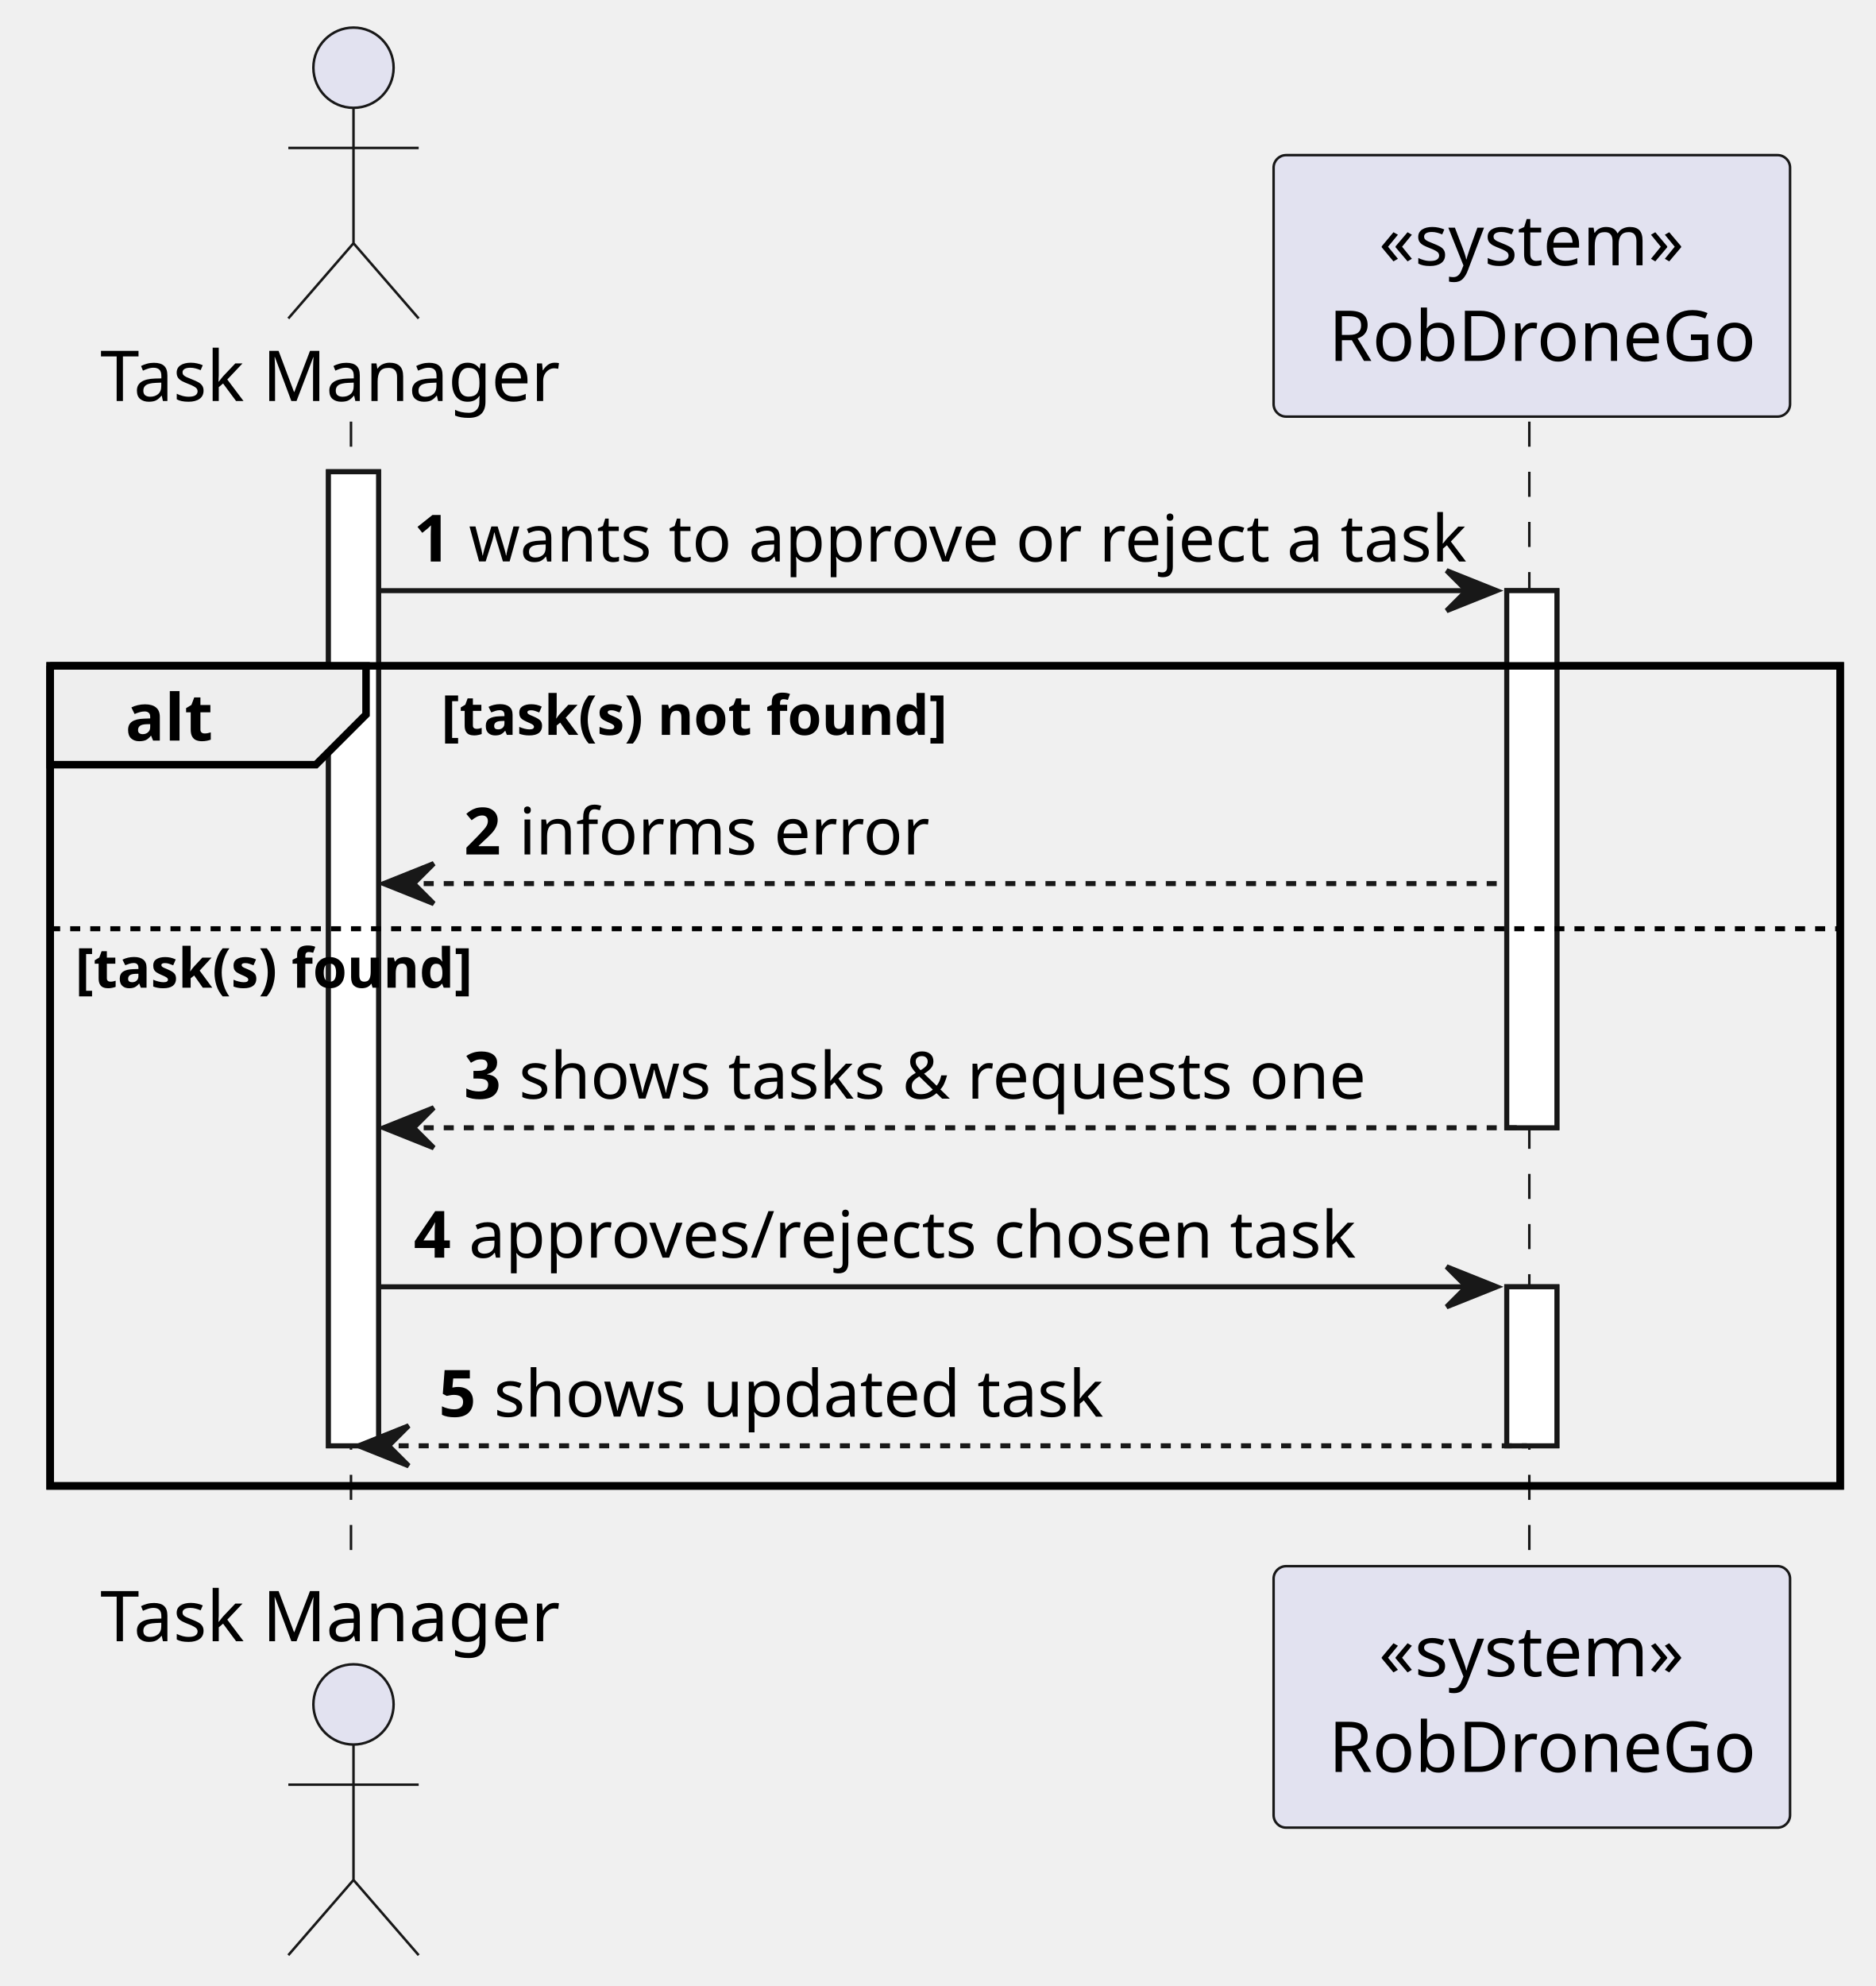
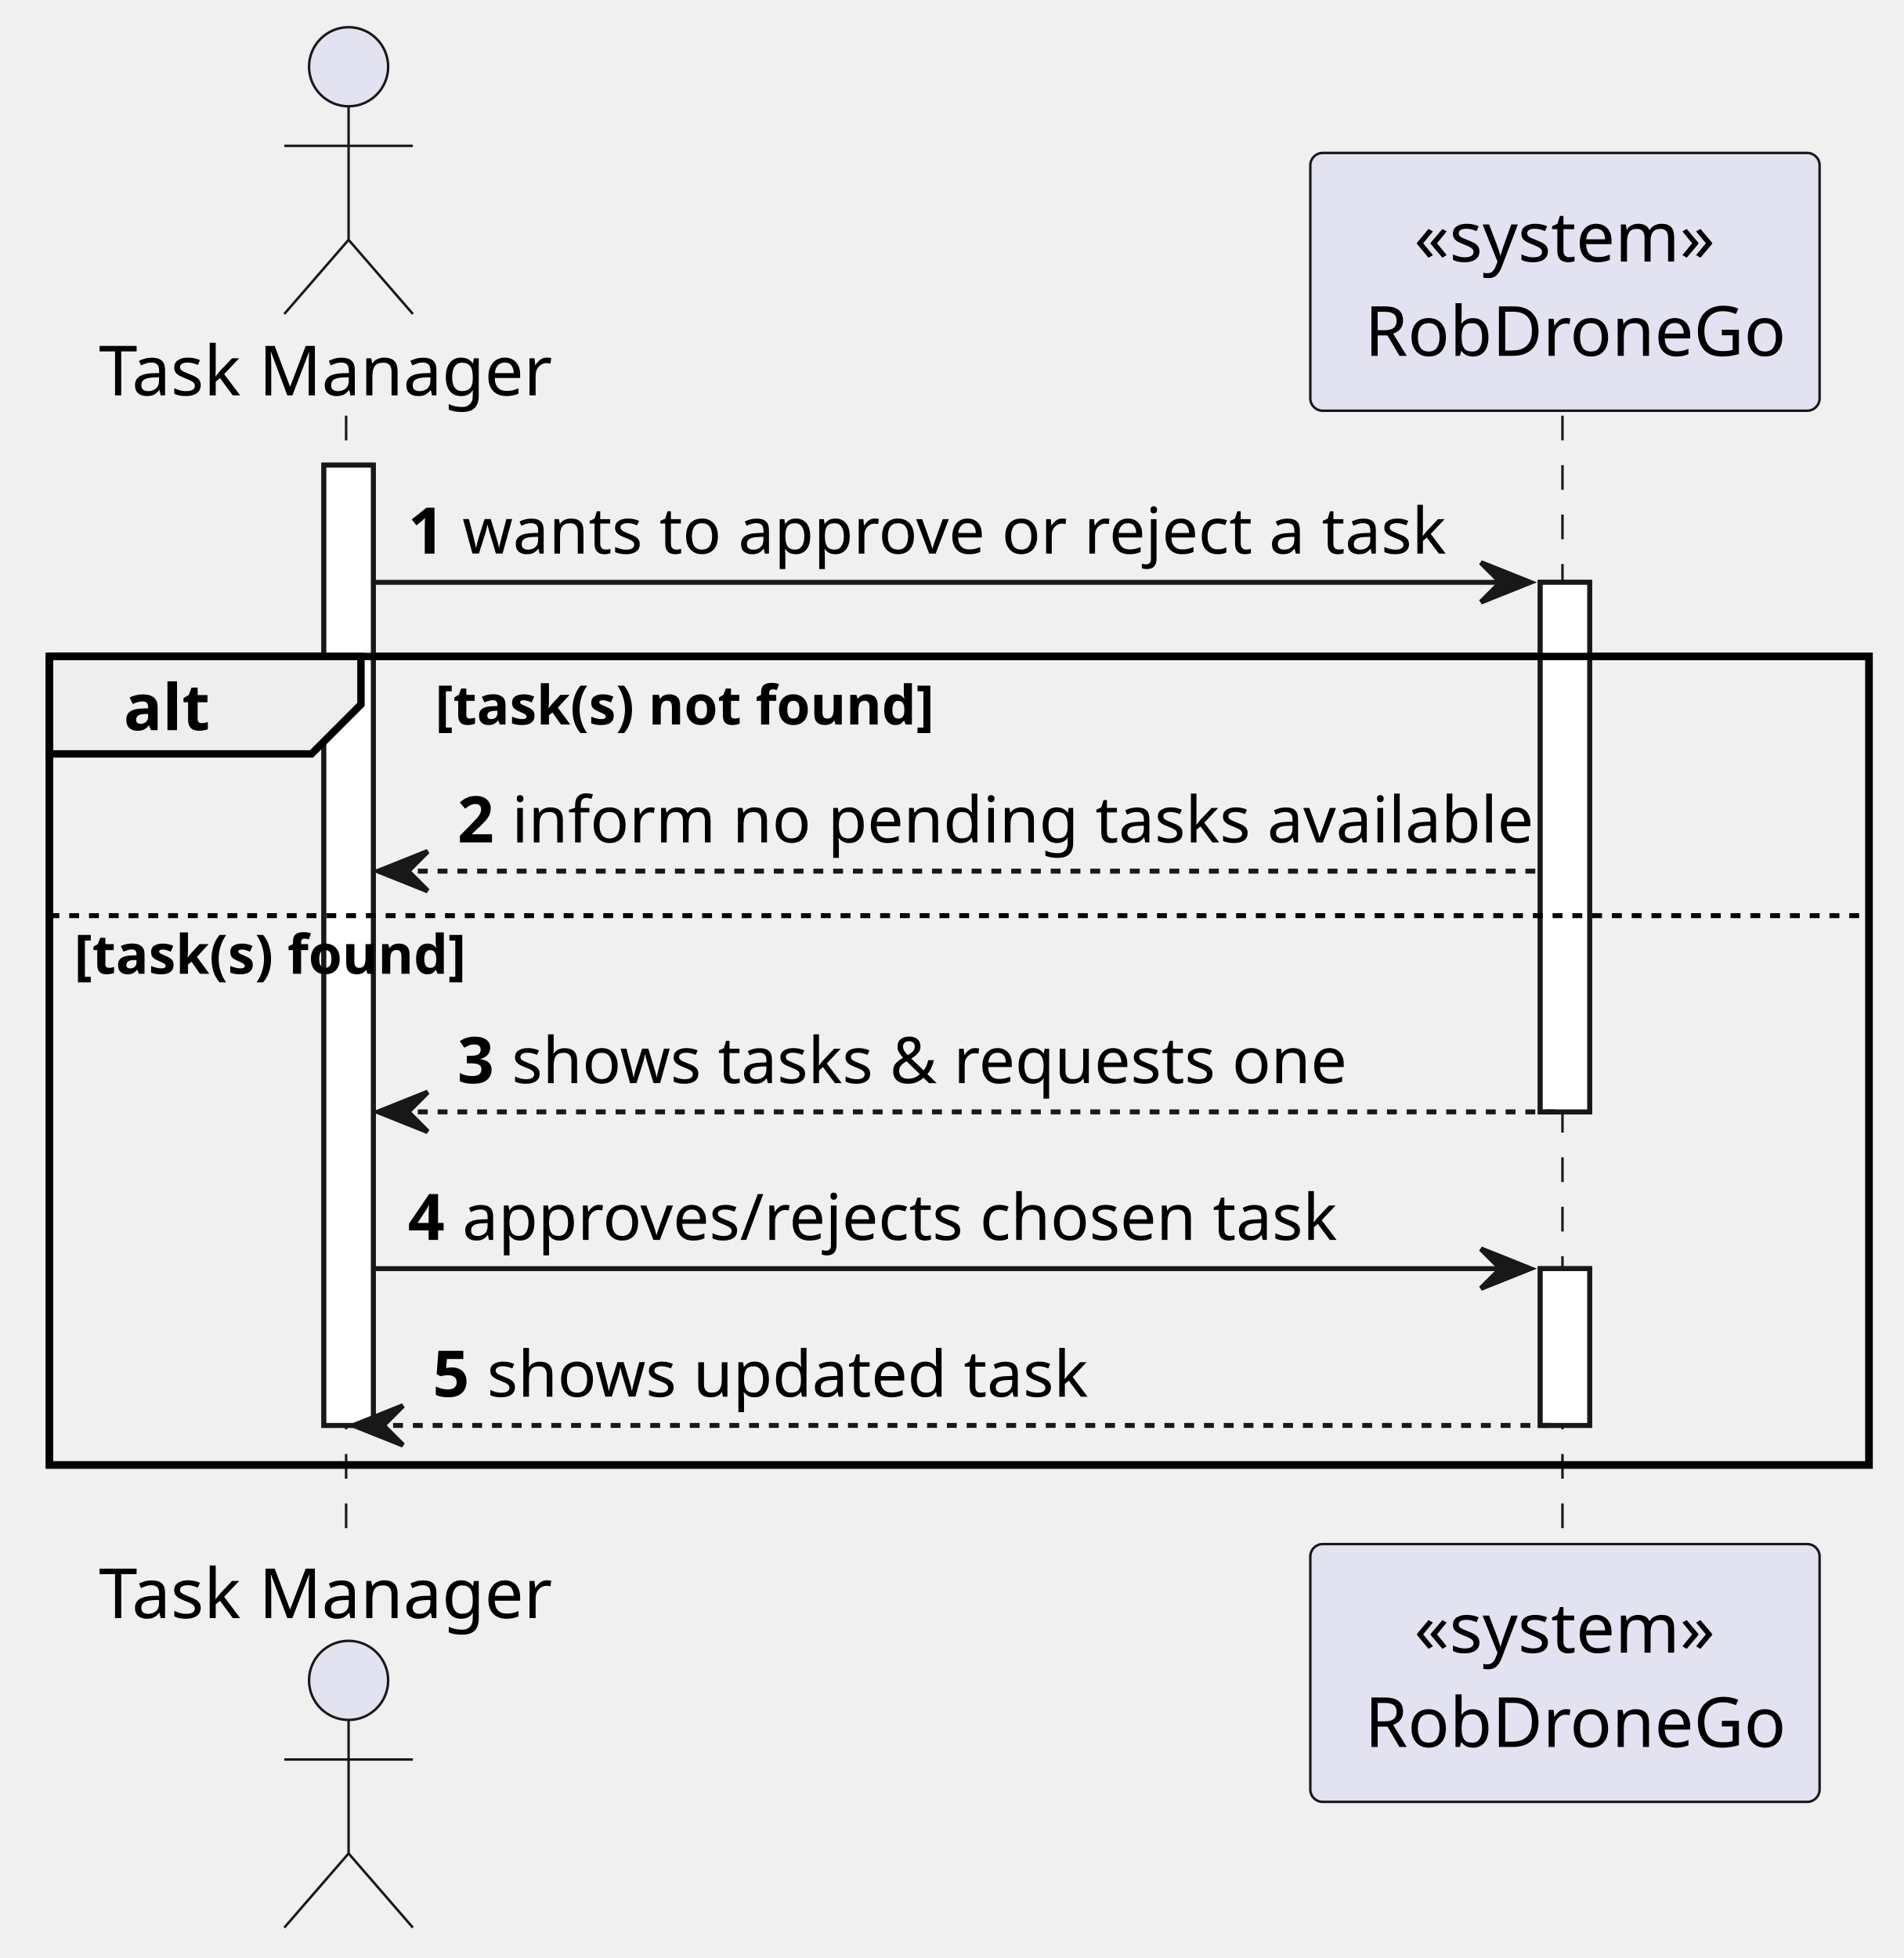
- <svg xmlns="http://www.w3.org/2000/svg" contentStyleType="text/css" height="396px" preserveAspectRatio="none" style="width:374px;height:396px;background:#FFFFFF;" version="1.1" viewBox="0 0 374 396" width="374px" zoomAndPan="magnify">
+ <svg xmlns="http://www.w3.org/2000/svg" contentStyleType="text/css" height="396px" preserveAspectRatio="none" style="width:385px;height:396px;background:#FFFFFF;" version="1.1" viewBox="0 0 385 396" width="385px" zoomAndPan="magnify">
  <defs />
  <g>
    <rect fill="#FFFFFF" height="194.218" style="stroke:#181818;stroke-width:1.0;" width="10" x="65.5" y="94.068" />
-     <rect fill="#FFFFFF" height="107.1" style="stroke:#181818;stroke-width:1.0;" width="10" x="300.5" y="117.774" />
-     <rect fill="#FFFFFF" height="31.706" style="stroke:#181818;stroke-width:1.0;" width="10" x="300.5" y="256.58" />
-     <rect fill="none" height="163.512" style="stroke:#000000;stroke-width:1.5;" width="357" x="10" y="132.774" />
+     <rect fill="#FFFFFF" height="107.1" style="stroke:#181818;stroke-width:1.0;" width="10" x="311.5" y="117.774" />
+     <rect fill="#FFFFFF" height="31.706" style="stroke:#181818;stroke-width:1.0;" width="10" x="311.5" y="256.58" />
+     <rect fill="none" height="163.512" style="stroke:#000000;stroke-width:1.5;" width="368" x="10" y="132.774" />
    <line style="stroke:#181818;stroke-width:0.5;stroke-dasharray:5.0,5.0;" x1="70" x2="70" y1="84.068" y2="313.286" />
-     <line style="stroke:#181818;stroke-width:0.5;stroke-dasharray:5.0,5.0;" x1="305" x2="305" y1="84.068" y2="313.286" />
+     <line style="stroke:#181818;stroke-width:0.5;stroke-dasharray:5.0,5.0;" x1="316" x2="316" y1="84.068" y2="313.286" />
    <text fill="#000000" font-family="sans-serif" font-size="14" lengthAdjust="spacing" textLength="95" x="20" y="79.966">Task Manager</text>
    <ellipse cx="70.5" cy="13.5" fill="#E2E2F0" rx="8" ry="8" style="stroke:#181818;stroke-width:0.5;" />
    <path d="M70.5,21.5 L70.5,48.5 M57.5,29.5 L83.5,29.5 M70.5,48.5 L57.5,63.5 M70.5,48.5 L83.5,63.5 " fill="none" style="stroke:#181818;stroke-width:0.5;" />
    <text fill="#000000" font-family="sans-serif" font-size="14" lengthAdjust="spacing" textLength="95" x="20" y="327.252">Task Manager</text>
    <ellipse cx="70.5" cy="339.854" fill="#E2E2F0" rx="8" ry="8" style="stroke:#181818;stroke-width:0.5;" />
    <path d="M70.5,347.854 L70.5,374.854 M57.5,355.854 L83.5,355.854 M70.5,374.854 L57.5,389.854 M70.5,374.854 L83.5,389.854 " fill="none" style="stroke:#181818;stroke-width:0.5;" />
-     <rect fill="#E2E2F0" height="52.136" rx="2.5" ry="2.5" style="stroke:#181818;stroke-width:0.5;" width="103" x="254" y="30.932" />
-     <text fill="#000000" font-family="sans-serif" font-size="14" lengthAdjust="spacing" textLength="61" x="275" y="52.898">«system»</text>
-     <text fill="#000000" font-family="sans-serif" font-size="14" lengthAdjust="spacing" textLength="85" x="265" y="71.966">RobDroneGo</text>
-     <rect fill="#E2E2F0" height="52.136" rx="2.5" ry="2.5" style="stroke:#181818;stroke-width:0.5;" width="103" x="254" y="312.286" />
-     <text fill="#000000" font-family="sans-serif" font-size="14" lengthAdjust="spacing" textLength="61" x="275" y="334.252">«system»</text>
-     <text fill="#000000" font-family="sans-serif" font-size="14" lengthAdjust="spacing" textLength="85" x="265" y="353.32">RobDroneGo</text>
+     <rect fill="#E2E2F0" height="52.136" rx="2.5" ry="2.5" style="stroke:#181818;stroke-width:0.5;" width="103" x="265" y="30.932" />
+     <text fill="#000000" font-family="sans-serif" font-size="14" lengthAdjust="spacing" textLength="61" x="286" y="52.898">«system»</text>
+     <text fill="#000000" font-family="sans-serif" font-size="14" lengthAdjust="spacing" textLength="85" x="276" y="71.966">RobDroneGo</text>
+     <rect fill="#E2E2F0" height="52.136" rx="2.5" ry="2.5" style="stroke:#181818;stroke-width:0.5;" width="103" x="265" y="312.286" />
+     <text fill="#000000" font-family="sans-serif" font-size="14" lengthAdjust="spacing" textLength="61" x="286" y="334.252">«system»</text>
+     <text fill="#000000" font-family="sans-serif" font-size="14" lengthAdjust="spacing" textLength="85" x="276" y="353.32">RobDroneGo</text>
    <rect fill="#FFFFFF" height="194.218" style="stroke:#181818;stroke-width:1.0;" width="10" x="65.5" y="94.068" />
-     <rect fill="#FFFFFF" height="107.1" style="stroke:#181818;stroke-width:1.0;" width="10" x="300.5" y="117.774" />
-     <rect fill="#FFFFFF" height="31.706" style="stroke:#181818;stroke-width:1.0;" width="10" x="300.5" y="256.58" />
-     <polygon fill="#181818" points="288.5,113.774,298.5,117.774,288.5,121.774,292.5,117.774" style="stroke:#181818;stroke-width:1.0;" />
-     <line style="stroke:#181818;stroke-width:1.0;" x1="75.5" x2="294.5" y1="117.774" y2="117.774" />
+     <rect fill="#FFFFFF" height="107.1" style="stroke:#181818;stroke-width:1.0;" width="10" x="311.5" y="117.774" />
+     <rect fill="#FFFFFF" height="31.706" style="stroke:#181818;stroke-width:1.0;" width="10" x="311.5" y="256.58" />
+     <polygon fill="#181818" points="299.5,113.774,309.5,117.774,299.5,121.774,303.5,117.774" style="stroke:#181818;stroke-width:1.0;" />
+     <line style="stroke:#181818;stroke-width:1.0;" x1="75.5" x2="305.5" y1="117.774" y2="117.774" />
    <text fill="#000000" font-family="sans-serif" font-size="13" font-weight="bold" lengthAdjust="spacing" textLength="7" x="82.5" y="111.965">1</text>
    <text fill="#000000" font-family="sans-serif" font-size="13" lengthAdjust="spacing" textLength="195" x="93.5" y="111.965">wants to approve or reject a task</text>
    <path d="M10,132.774 L73,132.774 L73,142.48 L63,152.48 L10,152.48 L10,132.774 " fill="#EEEEEE" style="stroke:#000000;stroke-width:1.5;" />
-     <rect fill="none" height="163.512" style="stroke:#000000;stroke-width:1.5;" width="357" x="10" y="132.774" />
+     <rect fill="none" height="163.512" style="stroke:#000000;stroke-width:1.5;" width="368" x="10" y="132.774" />
    <text fill="#000000" font-family="sans-serif" font-size="13" font-weight="bold" lengthAdjust="spacing" textLength="18" x="25" y="147.671">alt</text>
    <text fill="#000000" font-family="sans-serif" font-size="11" font-weight="bold" lengthAdjust="spacing" textLength="102" x="88" y="146.533">[task(s) not found]</text>
    <polygon fill="#181818" points="86.5,172.186,76.5,176.186,86.5,180.186,82.5,176.186" style="stroke:#181818;stroke-width:1.0;" />
-     <line style="stroke:#181818;stroke-width:1.0;stroke-dasharray:2.0,2.0;" x1="80.5" x2="299.5" y1="176.186" y2="176.186" />
+     <line style="stroke:#181818;stroke-width:1.0;stroke-dasharray:2.0,2.0;" x1="80.5" x2="310.5" y1="176.186" y2="176.186" />
    <text fill="#000000" font-family="sans-serif" font-size="13" font-weight="bold" lengthAdjust="spacing" textLength="7" x="92.5" y="170.377">2</text>
-     <text fill="#000000" font-family="sans-serif" font-size="13" lengthAdjust="spacing" textLength="79" x="103.5" y="170.377">informs error</text>
-     <line style="stroke:#000000;stroke-width:1.0;stroke-dasharray:2.0,2.0;" x1="10" x2="367" y1="185.186" y2="185.186" />
+     <text fill="#000000" font-family="sans-serif" font-size="13" lengthAdjust="spacing" textLength="201" x="103.5" y="170.377">inform no pending tasks available</text>
+     <line style="stroke:#000000;stroke-width:1.0;stroke-dasharray:2.0,2.0;" x1="10" x2="378" y1="185.186" y2="185.186" />
    <text fill="#000000" font-family="sans-serif" font-size="11" font-weight="bold" lengthAdjust="spacing" textLength="80" x="15" y="196.945">[task(s) found]</text>
    <polygon fill="#181818" points="86.5,220.874,76.5,224.874,86.5,228.874,82.5,224.874" style="stroke:#181818;stroke-width:1.0;" />
-     <line style="stroke:#181818;stroke-width:1.0;stroke-dasharray:2.0,2.0;" x1="80.5" x2="304.5" y1="224.874" y2="224.874" />
+     <line style="stroke:#181818;stroke-width:1.0;stroke-dasharray:2.0,2.0;" x1="80.5" x2="315.5" y1="224.874" y2="224.874" />
    <text fill="#000000" font-family="sans-serif" font-size="13" font-weight="bold" lengthAdjust="spacing" textLength="7" x="92.5" y="219.065">3</text>
    <text fill="#000000" font-family="sans-serif" font-size="13" lengthAdjust="spacing" textLength="166" x="103.5" y="219.065">shows tasks &amp; requests one</text>
-     <polygon fill="#181818" points="288.5,252.58,298.5,256.58,288.5,260.58,292.5,256.58" style="stroke:#181818;stroke-width:1.0;" />
-     <line style="stroke:#181818;stroke-width:1.0;" x1="75.5" x2="294.5" y1="256.58" y2="256.58" />
+     <polygon fill="#181818" points="299.5,252.58,309.5,256.58,299.5,260.58,303.5,256.58" style="stroke:#181818;stroke-width:1.0;" />
+     <line style="stroke:#181818;stroke-width:1.0;" x1="75.5" x2="305.5" y1="256.58" y2="256.58" />
    <text fill="#000000" font-family="sans-serif" font-size="13" font-weight="bold" lengthAdjust="spacing" textLength="7" x="82.5" y="250.771">4</text>
    <text fill="#000000" font-family="sans-serif" font-size="13" lengthAdjust="spacing" textLength="174" x="93.5" y="250.771">approves/rejects chosen task</text>
    <polygon fill="#181818" points="81.5,284.286,71.5,288.286,81.5,292.286,77.5,288.286" style="stroke:#181818;stroke-width:1.0;" />
-     <line style="stroke:#181818;stroke-width:1.0;stroke-dasharray:2.0,2.0;" x1="75.5" x2="304.5" y1="288.286" y2="288.286" />
+     <line style="stroke:#181818;stroke-width:1.0;stroke-dasharray:2.0,2.0;" x1="75.5" x2="315.5" y1="288.286" y2="288.286" />
    <text fill="#000000" font-family="sans-serif" font-size="13" font-weight="bold" lengthAdjust="spacing" textLength="7" x="87.5" y="282.477">5</text>
    <text fill="#000000" font-family="sans-serif" font-size="13" lengthAdjust="spacing" textLength="120" x="98.5" y="282.477">shows updated task</text>
  </g>
</svg>
